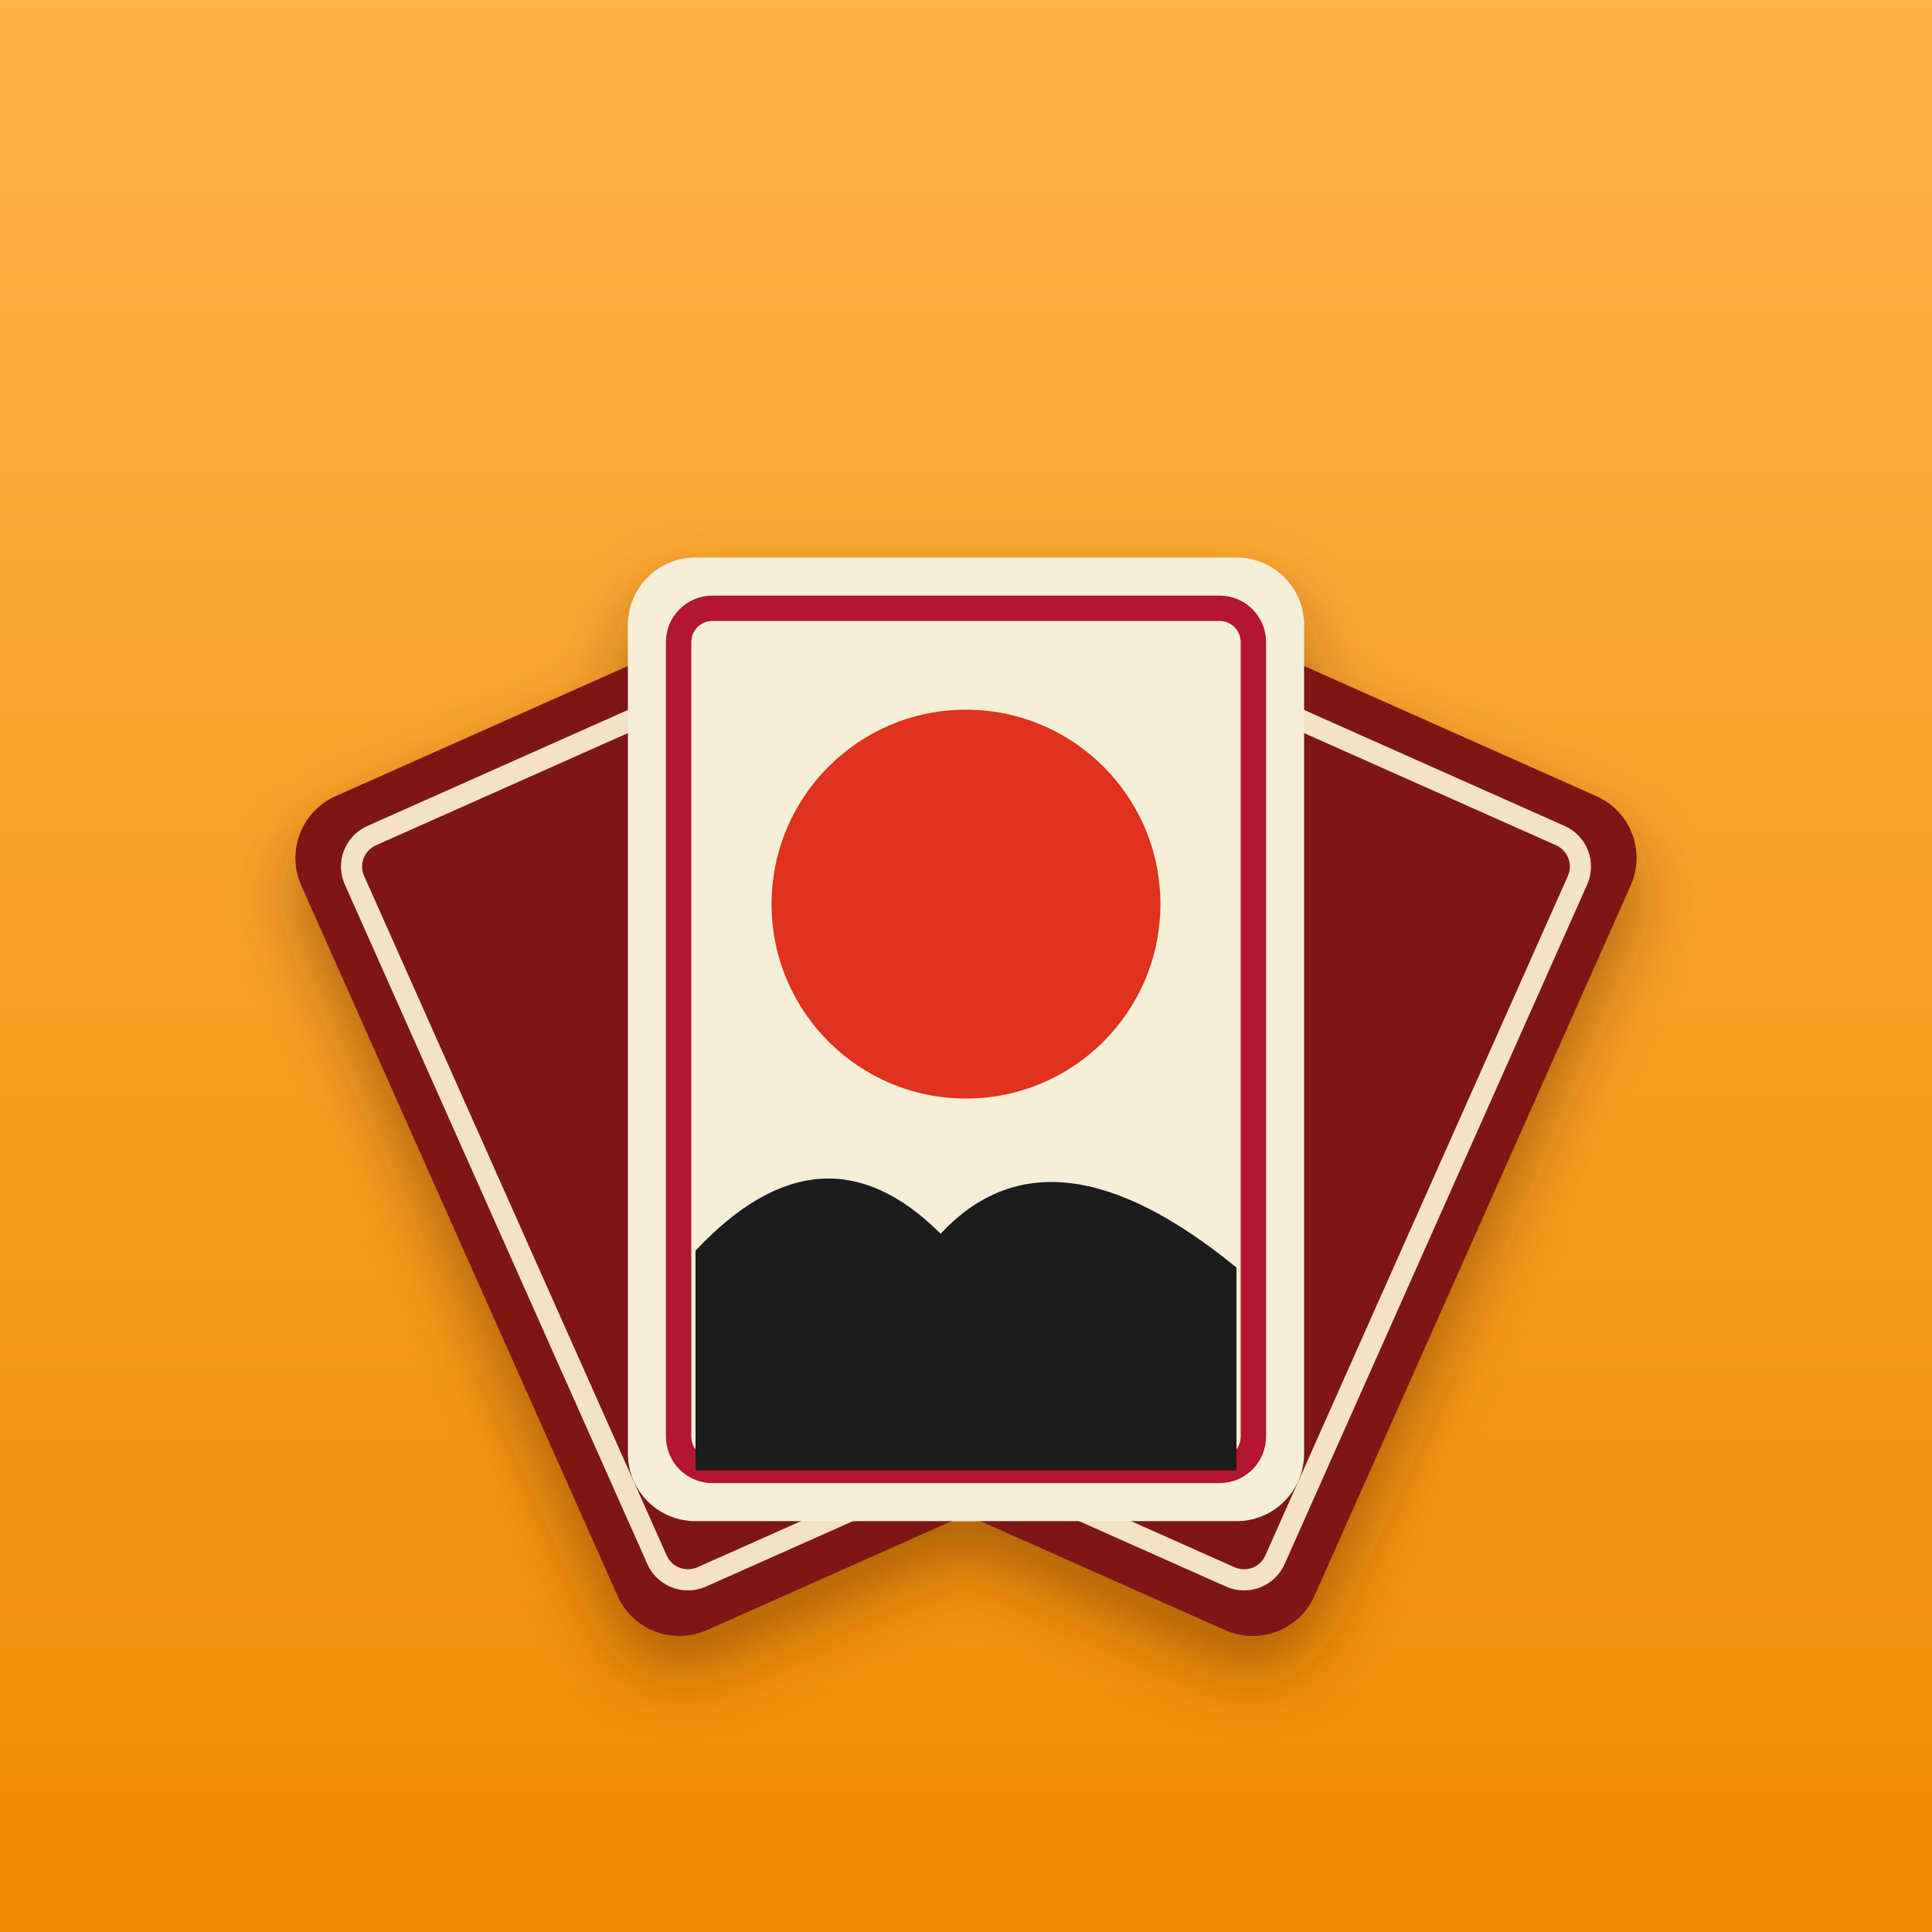
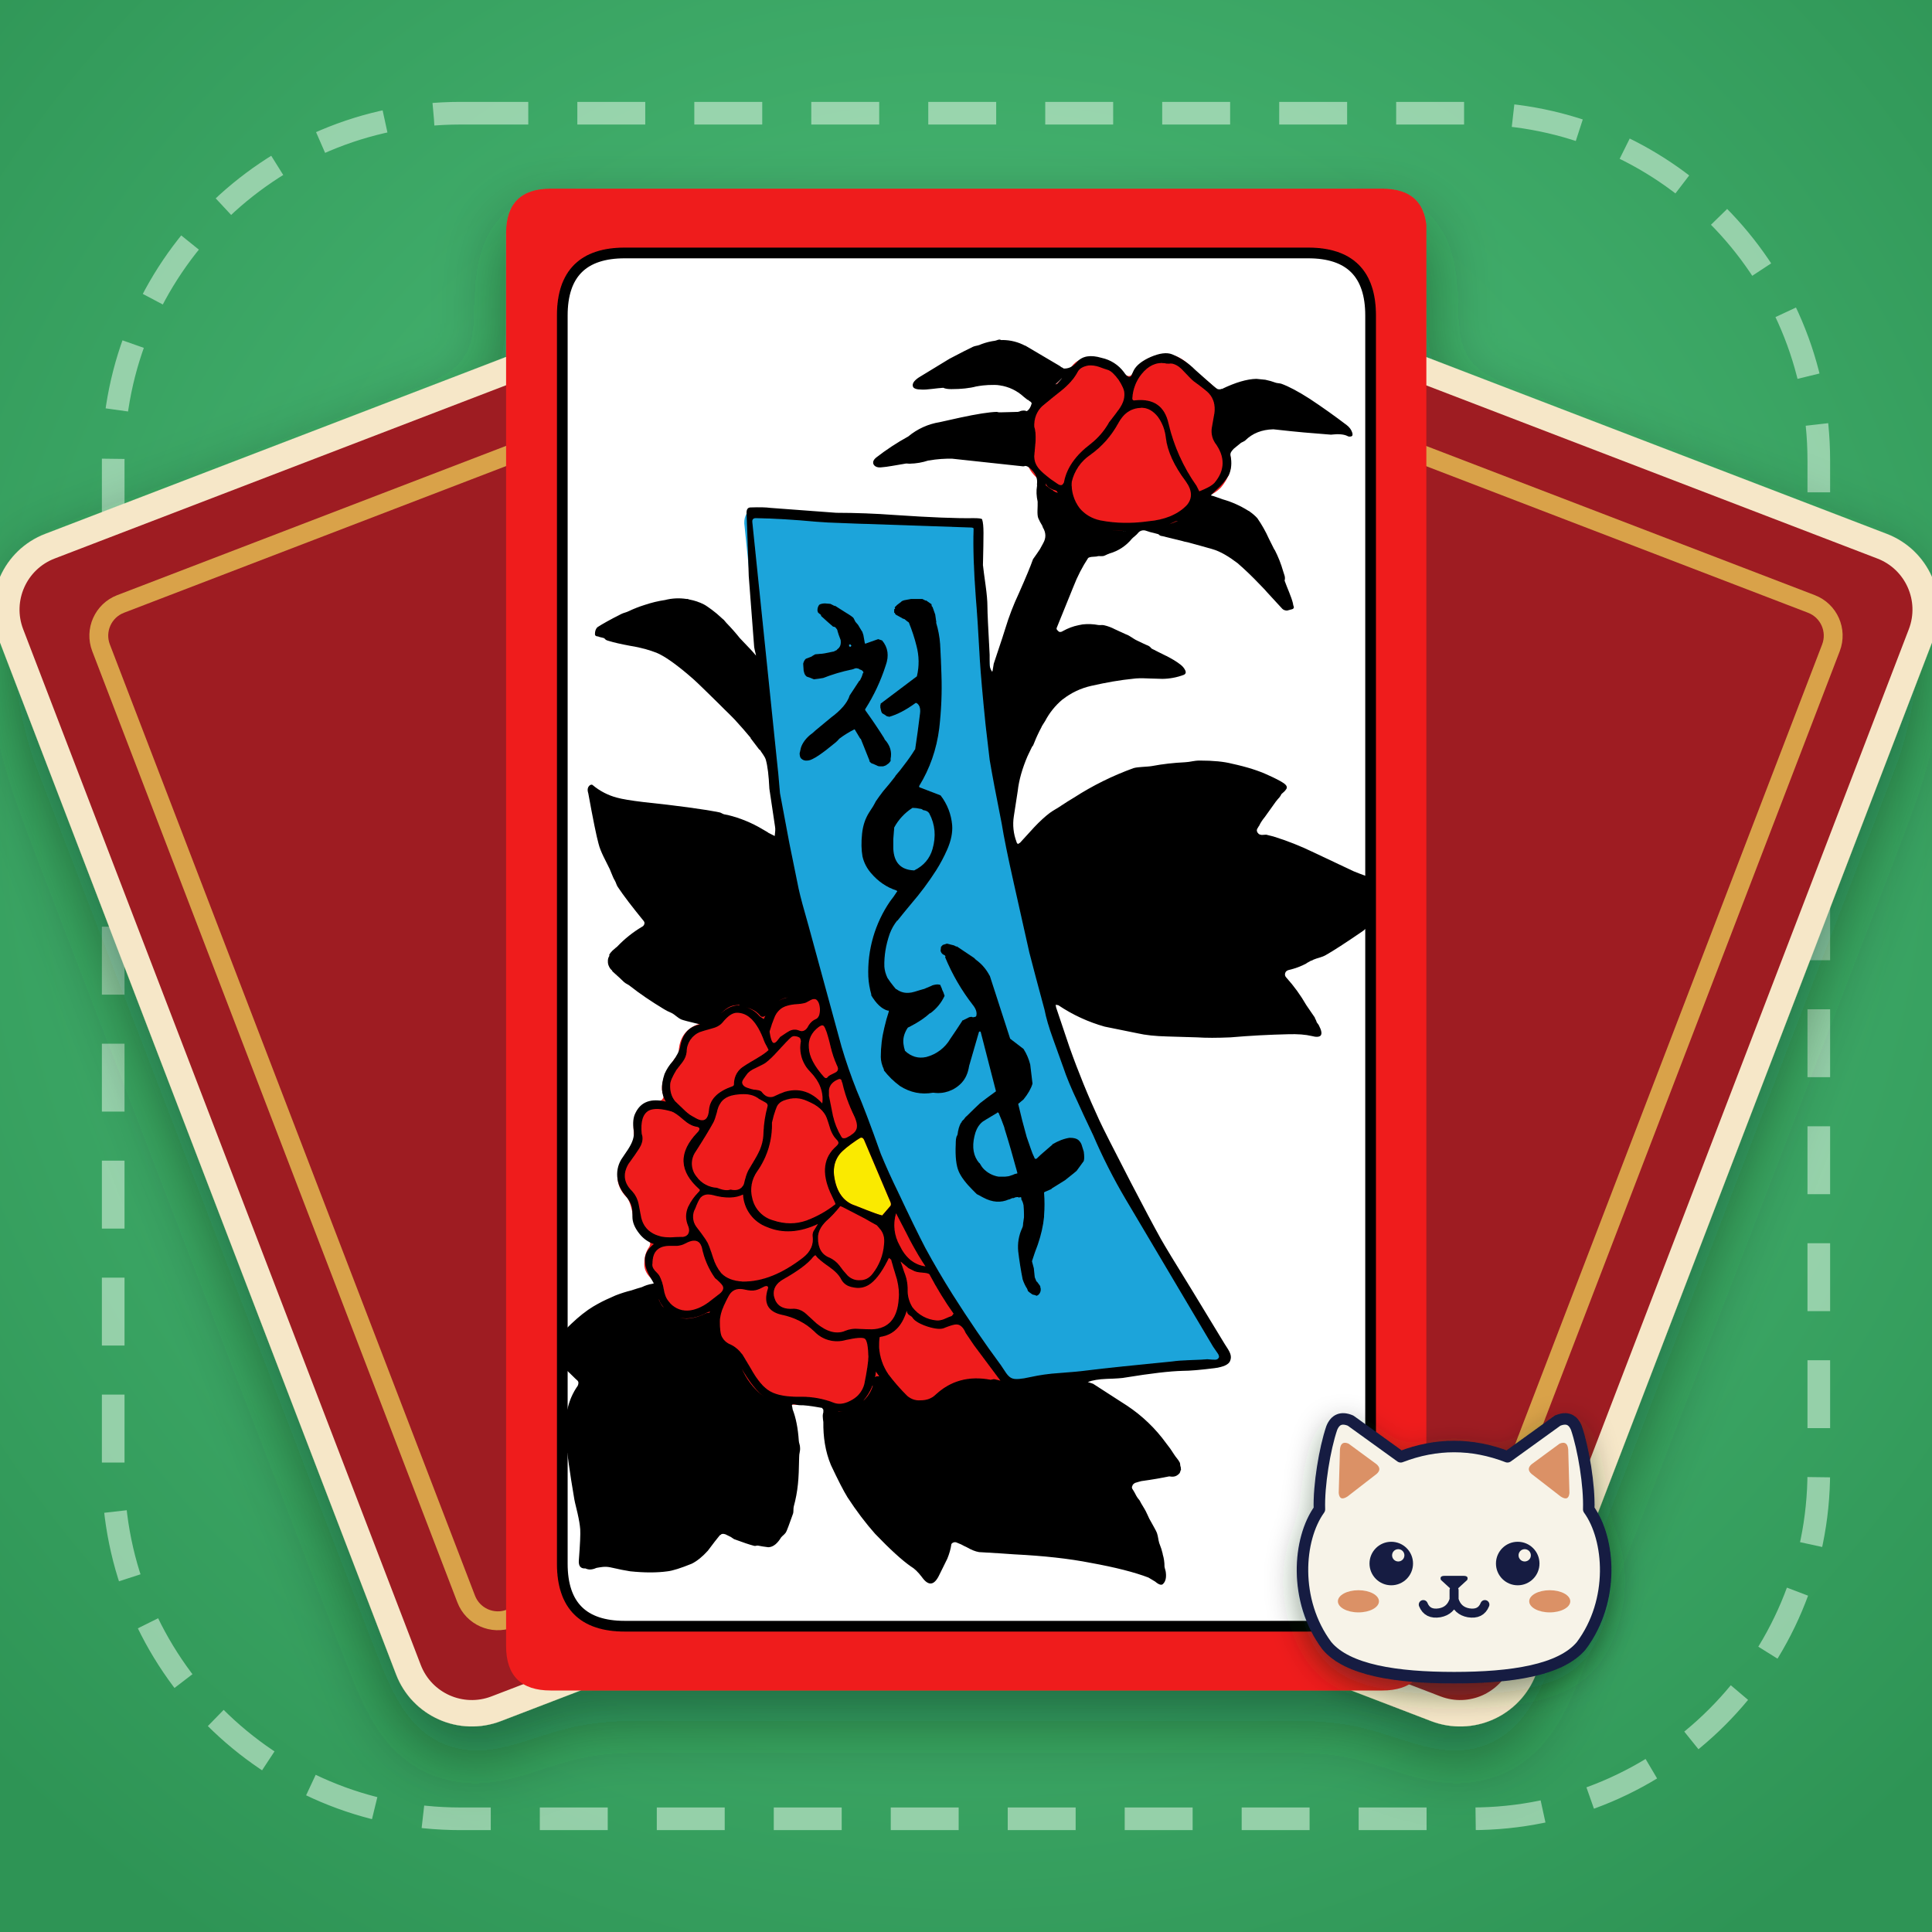
- <svg xmlns="http://www.w3.org/2000/svg" viewBox="0 0 512 512" width="512" height="512">
+ <svg xmlns="http://www.w3.org/2000/svg" viewBox="0 0 512 512">
  <defs>
-     <linearGradient id="org" x1="0" y1="0" x2="0" y2="1">
-       <stop offset="0" stop-color="#FFB547" />
-       <stop offset="1" stop-color="#F08A00" />
-     </linearGradient>
-     <filter id="sh" x="-30%" y="-30%" width="160%" height="160%">
-       <feDropShadow dx="0" dy="8" stdDeviation="8" flood-color="#5a2a00" flood-opacity=".45" />
+     <radialGradient id="aF" cx="50%" cy="42%" r="70%">
+       <stop offset="0" stop-color="#52C57F" />
+       <stop offset="1" stop-color="#2E9455" />
+     </radialGradient>
+     <filter id="aS" x="-30%" y="-30%" width="160%" height="160%">
+       <feDropShadow dx="0" dy="8" stdDeviation="9" flood-color="#0B2E17" flood-opacity=".45" />
    </filter>
-     <g id="back">
-       <rect x="-76" y="-232" width="152" height="216" rx="16" fill="#7E1712" />
-       <rect x="-64" y="-220" width="128" height="192" rx="8" fill="none" stroke="#F3E3C3" stroke-width="5" />
-       <path d="M0 -176 l32 52 -32 52 -32 -52z" fill="#F3E3C3" />
+     <filter id="aT" x="-40%" y="-40%" width="180%" height="180%">
+       <feDropShadow dx="0" dy="3" stdDeviation="4" flood-color="#0B2E17" flood-opacity=".45" />
+     </filter>
+   </defs>
+   <rect width="512" height="512" fill="url(#aF)" />
+   <rect x="30" y="30" width="452" height="452" rx="92" fill="none" stroke="#D3F0DA" stroke-width="6" stroke-dasharray="18 13" opacity=".6" />
+   <g filter="url(#aS)">
+     <g transform="rotate(-21 256 540)">
+       <rect x="153" y="84" width="206" height="330" rx="18" fill="#9E1B22" stroke="#F6E7C8" stroke-width="7" />
+       <rect x="174" y="105" width="164" height="288" rx="9" fill="none" stroke="#D9A24A" stroke-width="5" />
    </g>
-   </defs>
-   <rect width="512" height="512" fill="url(#org)" />
-   <g transform="translate(256 262) scale(1.12) translate(-256 -262)">
-     <g transform="translate(256 404)" filter="url(#sh)">
-       <use href="#back" transform="rotate(-24)" />
-       <use href="#back" transform="rotate(24)" />
-       <g>
-         <rect x="-80" y="-244" width="160" height="228" rx="16" fill="#f6efd8" />
-         <rect x="-68" y="-232" width="136" height="204" rx="8" fill="none" stroke="#B3122E" stroke-width="6" />
-         <circle cx="0" cy="-162" r="46" fill="#E0301E" />
-         <path d="M-64 -28 V-80 q30-32 58-4 q26-28 70 8 V-28z" fill="#1c1c1e" />
-       </g>
+     <g transform="rotate(21 256 540)">
+       <rect x="153" y="84" width="206" height="330" rx="18" fill="#9E1B22" stroke="#F6E7C8" stroke-width="7" />
+       <rect x="174" y="105" width="164" height="288" rx="9" fill="none" stroke="#D9A24A" stroke-width="5" />
+     </g>
+     <svg x="134" y="50" width="244" height="398" viewBox="0 0 103.2 168.2" preserveAspectRatio="none">
+       <path fill="#fff" d="M13.3 7.2q-7 0-7 7V154q0 7 7 7h76.6q7 0 7-7V14.2q0-7-7-7z" />
+       <path fill="#1ca4da" d="M52.2 37.05h-.15L38.9 36.6q-3.25-.1-4-.2-3.1-.3-6.85-.4H28q-.6 0-.95.35l-.05.05a2 2 0 0 0-.25 1.05v.05l3.1 30.35-.05-.05 6.95 28.55q.86 2.55 1.8 5v.05l2.65 7.05q.6 1.45 1.7 3.7l3.4 6.95a111 111 0 0 0 8.5 13.2v.05l.25.4q.7 1 1.4 1.35.55.15.9.15.4 0 1.45-.25l-.05.05.2-.05q1.3-.35 4-.55l2.3-.2a207 207 0 0 1 9-.95l.5-.05h.05l2.4-.15 1.5-.1q.1 0 .15.05h.55q1.05 0 1.35-.85.3-.8-.5-1.6 0-.05-.05-.1l-.15-.3-8.65-14.35v-.05q-.56-1.15-1.2-2.1a63 63 0 0 1-3.55-7.1l-1-2.15v.05a72 72 0 0 1-2.3-5.35v.05l-.75-2.1a29 29 0 0 1-1.35-4.35q-.3-1.45-1.1-4.2l-1.3-5.35-.1-.2-.05-.15-.9-4.3q-1.1-5.2-1.3-6.55l-1.35-7.2v-.05l-1.55-18q-.35-5.25-.25-7.55.05-.55-.25-.85a1 1 0 0 0-.8-.35z" />
+       <path fill="#faea01" d="m38.96 102.95-4.22 10.19 10.5 3.5z" />
+       <path fill="#ef1d1e" d="M73.6 18.65q-2.08.02-3.35 2.1a.5.5 0 0 1-.25.2q-.17.07-.3 0a.4.4 0 0 1-.3-.15 4.3 4.3 0 0 0-1.65-1.4l-.5-.15h-.05a4 4 0 0 0-1.5-.35l-.5.05q-1.33.16-1.9 1.2v-.05q-.35.78-2.3 2.4a4.4 4.4 0 0 0-1.45 1.15q-.64.57-.94 1.32c-.56.73-.64 4.38-.09 5.96q.16.46.48.87.37.5 1.3 1.25c2.9 4.63 6.01 5.64 9.2 5.3l2.65-.2a7.8 7.8 0 0 0 4.8-2.05c.72-.33.79-1.2 1.7-1.6v-.05a4 4 0 0 0 1.5-.95q2.3-2.72.05-5.6c-.4-.85.18-1.12.15-2.7a3.4 3.4 0 0 0-.6-2.6q-.57-.74-1.75-1.55h-.05l-.35-.25-.05-.05-.55-.6a5 5 0 0 0-1.85-1.4 4 4 0 0 0-.7-.05h-.2a.3.3 0 0 1-.15-.05h-.05zM33 89.35c-2.97-.05-7.9 1.46-10.5 3.95l.05-.05q-.8.25-1.15.4-1.88.78-2 2.95v.1q-.05.3-.5.8l-.5.7a7 7 0 0 0-.85 2.05v.1q-.09.62.1 1.1.08.15.05.3a1 1 0 0 1-.2.3.5.5 0 0 1-.3.1H17a2.5 2.5 0 0 0-1.95.75q-.8.96-.7 2.7v.3l.1.25v.05q.17.38-.75 1.55a7 7 0 0 0-.7 1.1q-.57 1.05-.45 2.15.13 1.03.95 1.9.4.35.7 1.7l.15.9v-.05a3.4 3.4 0 0 0 1.6 2.3q.13.1.2.2.07.15.05.25a1 1 0 0 1-.1.3 3 3 0 0 0-.55 1.7v.05q-.1.94.7 1.75l.2.2.1.1q.13.25.25 1v-.05c0 5.04 10.51 12.12 12.35 12.2q1.32.75 3.65.75h.8q1.17 0 3 .6c1.29.96 18.86.33 19.55-2.75q.39-.51 0-1.05l-3.7-5.1-.05-.1a2.7 2.7 0 0 0-1-1.3.4.4 0 0 1-.2-.2.4.4 0 0 1-.1-.25 1 1 0 0 0-.2-.6l-.05-.05a22 22 0 0 1-1.95-3.2l.05.05-.9-1.4-.1-.2q-.06-.3-.15-.45a32 32 0 0 1-2.25-4l-1-1.9-.3-.35q-.1-.05-.1-.2l-.15-.6-2.95-6.9v-.05l-.15-.3q-.13-.2-.35-.35a.4.4 0 0 1-.2-.2.4.4 0 0 1-.05-.25 3 3 0 0 0-.4-1.6 21 21 0 0 1-1.25-3.5q-.04-.01-.06-.05-.03-.48-.25-.8-.1-.05-.1-.15a.4.4 0 0 1-.05-.25q.07-.47-.2-1l-.04-.05a7 7 0 0 1-.7-2h.05q-.31-1.25-.6-2a2 2 0 0 0-.45-.6.4.4 0 0 1-.15-.2 1 1 0 0 1-.05-.3l.1-.7q-.02-1.38-.95-1.9l-.05-.05c-.4-.39-1.17-.58-2.15-.6m6.83 16.93q.24-.03.37.32l2.95 6.95q.06.19 0 .35l-.95 1.1a8 8 0 0 1-.8-.25q-.7-.24-2.2-.85-2.04-.66-2.4-3.4-.15-1.4.65-2.4.5-.6 1.9-1.55l.4-.25z" />
+       <path d="M55.35 16.9c-.15 0-.33.1-.49.13a7 7 0 0 0-1.5.37l-.24.1c-.25.1-.47.09-.72.2q-.65.3-2.65 1.35l-3.45 2.1q-.8.54-.65 1 .1.35 1 .35c.54.04 1.66-.16 2.4-.2q.3.15.9.15 1.68 0 2.8-.3c.62-.11 1.01-.14 1.36-.16.44 0 .88-.04 1.28.04a5 5 0 0 1 2.68 1.28l.43.34h.05q.15.14.31.23c.02.06.12.1.1.17q-.15.62-.55.87-.13-.06-.3-.07-.32 0-.5.1l-.2.05-1.96.05h-.15l-.25-.05q-1.28.03-4.15.65l-2.25.5a7.3 7.3 0 0 0-3.52 1.6 27 27 0 0 0-3.58 2.35q-.5.4-.3.8.26.4.95.3c.47-.02 1.71-.26 2.7-.42l.35.02h.05a7 7 0 0 0 2.06-.35h.04c1-.18 1.86-.22 2.64-.21l7.97.86q.13-.01.25-.05.4.05.85.6.54.65.45 1.4c-.02.1.02.15 0 .25q-.14.81.07 1.75c.03.6-.1 1.4.07 1.85q.15.37.45.85l.06.18q.55.9.04 1.78l-.36.66c-.22.33-.42.63-.78 1.13q-.4 1.15-1.6 3.85a29 29 0 0 0-1.5 3.9q-.06.25-1.3 3.95l-.13.79-.04.12a1.4 1.4 0 0 1-.29-.91v-1Q54 47.7 54 46.75q0-.85-.2-2.3-.24-1.7-.3-2.3.06-2.4.06-3.6 0-1.05-.15-1.5 0-.15-.95-.15-2.9.05-8.8-.35a91 91 0 0 0-6.6-.25l-7.4-.55q-.7-.1-2.2-.05-.46 0-.46.6.1 2.35.25 7.1l.6 7.85c0 .14.1.56.22 1.05-.25-.28-.44-.53-.81-.9l-.95-1-.05-.05a23 23 0 0 0-1.52-1.72l-.28-.33-.2-.17q-.6-.57-1.16-.98c-.29-.2-.58-.43-.88-.59a6 6 0 0 0-1.6-.54c-.07 0-.14-.06-.22-.07h-.14a6 6 0 0 0-2.4.12q-1.11.16-2.28.55-.96.3-1.83.72c-.27.13-.52.16-.8.3q-1.8.91-2.64 1.46-.3.25-.3.8 0 .24.35.25c.15.08.51.13.7.2q.15.23.5.3.83.26 2.4.55c1.37.22 2.22.5 2.96.78q1.24.52 3.39 2.32l.7.6c.55.49 1.83 1.75 2.94 2.84.73.75 1.57 1.5 2.21 2.26.34.38.6.66 1.3 1.5v.05l.95 1.25q.04.04.1.06c.22.36.54.73.65 1.09q.3 1.05.4 3.25l.65 4.35q.04.3-.05.95l-.75-.38v-.02l-.6-.35a14 14 0 0 0-3.9-1.6l-.42-.08c-.2-.05-.32-.18-.53-.22q-2.8-.55-8.5-1.15-2.1-.25-3-.5a7 7 0 0 1-2.7-1.4q-.1-.1-.3 0-.4.3-.2.9.8 4.4 1.15 5.65c.23.94.8 1.9 1.26 2.86.14.32.24.61.39.94q.07.16.18.34c.14.24.17.47.32.7.66 1 1.7 2.34 2.93 3.85q.05.07.07.16a.4.4 0 0 1-.05.25.4.4 0 0 1-.2.2 13 13 0 0 0-2.82 2.25l-.13.1-.4.35q-.25.25-.35.45c-.02.04.03.08.02.12a1 1 0 0 0-.17.53v.05q-.03.46.3.9l.18.17.02.08q.9.8 1.3 1.2c.18.18.52.29.71.47q1.57 1.24 3.79 2.58.36.22.84.42c.43.22.65.53 1.1.73q.21.1 2.1.55-1.89.34-2.24 2.55-.15.65-.8 1.55a5 5 0 0 0-.95 1.45q-.64 1.9.15 3.1-2.5-.6-3.4 1.25-.4.75-.2 2 .1.75-.35 1.6-.2.4-.9 1.4a3.2 3.2 0 0 0-.6 2.15q.09 1.15.9 2.1c.8.95.8 1.43.8 2.4q0 .9.75 1.85a3.5 3.5 0 0 0 1.65 1.2q-1 .8-1 1.75c0 .95.33 1.52 1 2.65l-.16.05a4 4 0 0 0-1.17.37l.03-.02-.06.03q-.6.17-1.16.36-.9.22-1.79.57l-.53.24q-.97.41-1.96 1-.54.32-1.12.78l-.03.02-.04.03q-1.2.95-2.61 2.47h-.05c-1.63 1.63-.68 2.69.29 3.26q.52.52 1 .96l.04.04c.23.21.5.51.72.69.2.17.17.37.08.6l-.03.05q-.74 1.06-1.07 2.34c-.13.41-.15.83-.2 1.24q-.06.4-.07.83c0 .31-.1.62-.06.94q.34 3.25 1 7.1.05.4.4 1.8.25 1.1.3 1.8.05.8-.15 3.4c-.08.77.24 1.01.74.98q.22.11.5.12.36-.01.72-.18c.48-.08.94-.19 1.54-.07q1.5.34 2.25.45 2.4.25 4.2 0 .85-.1 2.7-.85.9-.45 1.8-1.45.85-1.14 1.34-1.73l.12-.07c.12-.14.31-.1.52-.04l.61.3c.11.07.34.24.36.24q1.5.56 2.25.75c.16.04.26-.05.41-.03q.55.11 1.14.18h.1q.74-.06 1.37-1.1c.19-.23.43-.34.58-.65q.15-.3.75-2c.08-.22.02-.6.09-.83q.33-1.2.46-2.47c.08-.72.12-1.8.14-3.05-.01-.4.13-.62.1-1.05 0-.3-.12-.48-.14-.77q-.14-2.1-.69-3.51c-.03-.1-.02-.23-.06-.32q-.1-.3.25-.25.45.1.6.1.6-.04 2.5.3l.15.2v.3q-.1.29-.05.65v.05l.05.38c-.02 1.64.2 3.26.85 4.82q1.2 2.55 1.85 3.6 1.5 2.3 3.1 4.1 2.5 2.6 4 3.65.6.34 1.25 1.2 1.1 1.55 1.95-.25l.89-1.8q.36-.87.46-1.64l.04-.06a.5.5 0 0 1 .6-.1q.21.1.46.19c.19.1.46.25.6.3q.79.46 1.4.56 2.64.15 3.94.25 5 .25 8.55.95 4.15.75 6.5 1.65l.75.45q.65.55.9.25.4-.4.3-1.25c0-.15-.13-.5-.15-.67q0-.75-.2-1.38v-.05l-.15-.55c-.08-.25-.16-.42-.24-.66-.13-.44-.1-.64-.26-1.14-.07-.22-.6-1.11-.86-1.6-.18-.38-.36-.81-.54-1.1l-.36-.6c-.1-.18-.08-.17-.19-.35-.35-.4-.4-.6-.56-.88l-.19-.32a.4.4 0 0 1-.1-.3l.1-.25a1 1 0 0 1 .25-.2c.26-.09.46-.13.7-.2 1.38-.19 2.3-.36 3.13-.53l.27.03h.1q.47 0 .8-.4.07-.15.1-.29c0-.03.05-.03.05-.06l-.01-.08a1 1 0 0 0-.07-.4c-.03-.12 0-.24-.07-.37-.17-.33-.43-.57-.62-.88q-.4-.65-.9-1.27a17 17 0 0 0-4.38-4.2l-3.8-2.45-.6-.2q.81-.3 2.1-.35 1.65-.05 2.1-.15 4.3-.7 6.45-.75 1.15 0 3.55-.3 1.5-.2 1.75-.8c.25-.6-.03-1.04-.6-1.9l-3.65-6q-2.85-4.6-3.55-5.85-1.14-2.05-3.3-6.2-3-5.8-3.55-7a95 95 0 0 1-3.35-8.2l-1.5-4.45-.05-.3.3.05a18 18 0 0 0 5.2 2.4l3.7.75q1.3.3 3.3.35l3.35.1q1.5.1 3.75 0a103 103 0 0 1 6.45-.35q1.6-.05 2.65.2.75.2 1-.05.25-.3-.2-1.15c-.08-.16-.16-.2-.24-.35q-.06-.22-.2-.45v-.05l-.96-1.4a18 18 0 0 0-2.25-3.1.5.5 0 0 1-.15-.35q0-.15.1-.3.13-.15.35-.2a8 8 0 0 0 2-.75h-.05l.55-.3h.05l.19-.1c.46-.2.89-.24 1.36-.5q1.25-.7 4.1-2.65c.46-.3.72-.72 1.13-1.05q.77-.57 1.57-1.2c.55-.5 3.08-2.9.55-3.25q-1.5-.15-4.2-1.25l-4.45-2.1a32 32 0 0 0-4.55-1.8l-.8-.2-.5.03-.15-.03a.4.4 0 0 1-.25-.15.5.5 0 0 1-.15-.3q-.01-.15.1-.3l.1-.17.06-.08q.2-.45.65-1l1.2-1.68c.13-.15.26-.34.4-.47q.16-.2.25-.4.36-.29.5-.5.3-.36-.3-.75-.55-.36-1.65-.85-1.6-.76-4.1-1.3-1.35-.35-3.6-.35c-.7 0-1.03.16-1.67.19q-1.92.09-3.67.42c-.63.11-1.58.08-2.1.24a33 33 0 0 0-6.67 3.3q-.74.44-1.43.9c-.43.3-.83.49-1.26.8q-.8.6-1.75 1.6l-1.6 1.75-.25.15q-.15-.16-.15-.25a5.6 5.6 0 0 1-.3-2.85l.44-2.85q.2-1.8 1.1-3.9c.05-.14.4-.8.51-1.06l.09-.1.05-.1.1-.24q.34-.87.8-1.72l.05-.12c.1-.19.25-.38.36-.57a8 8 0 0 1 1.94-2.42l.05-.03a8 8 0 0 1 3.16-1.5q2.64-.6 4.7-.8.6-.09 1.64-.04l1.66.05a7 7 0 0 0 2.4-.45q.35-.16.14-.55-.15-.3-.45-.55c-1-.8-2.2-1.25-3.31-1.85a1 1 0 0 0-.44-.35c-.13-.03-.7-.32-1.17-.54-.45-.2-.8-.55-1.28-.71l-1.2-.55a5 5 0 0 0-1.2-.45c-.24-.06-.43 0-.66-.03a6 6 0 0 0-1.77-.07l-.46.09q-.9.18-1.76.66-.14.1-.3.1a.3.3 0 0 1-.25-.15.3.3 0 0 1-.15-.25v-.02l1.9-4.68a17 17 0 0 1 1.65-3.2l.06-.02c.04-.05.19-.06.3-.09l.55-.04.23-.05c.17 0 .41.02.52 0 .2-.03.42-.19.63-.25l.09-.04a5 5 0 0 0 2.53-1.67c.22-.22.43-.34.65-.6a.8.8 0 0 1 .85-.3q.6.21.9.26l.56.15q.13.15.33.2h.06l2.44.6h-.04l.59.13c.88.25 1.65.44 2.6.72 1.01.28 1.96.89 2.9 1.6a35 35 0 0 1 2.45 2.35l.1.1c.26.29.42.41.7.75l1.75 1.9q.2.2.55.2l.55-.15q.2-.05.2-.25-.1-.25-.1-.4c-.2-.8-.64-1.71-.94-2.55a1 1 0 0 0 0-.55l-.16-.5a13 13 0 0 0-.95-2.4q-.03 0-.05-.05l-.6-1.2a14 14 0 0 0-1.3-2.3 5 5 0 0 0-.83-.72l-.02-.03-.16-.08a11 11 0 0 0-2.84-1.27l-1-.35-.36-.1.61-.6a7 7 0 0 0 1.4-1.65q.45-1 .2-2.2c-.07-.32.15-.55.37-.78l.81-.66c.14-.08.39-.18.47-.26q1.2-1.2 3.15-1.25 2.25.25 3.4.35l3.05.25q1.25-.15 1.85.15.15.1.4.05t.15-.4q-.15-.5-.6-.85a77 77 0 0 0-4.15-2.95q-1.95-1.25-3.2-1.7c-.22-.07-.4-.05-.61-.11a8 8 0 0 0-1.19-.34l-1-.1q-1.59.03-3.9 1.15v-.05l-.1.06c-.17.02-.32.04-.5-.11q-.4-.3-2.35-2.05a8 8 0 0 0-2.6-1.75q-.9-.35-2.4.3-1.45.64-1.9 1.5l-.3.65q-.3.3-.8-.45a4.2 4.2 0 0 0-2.5-1.6q-1.85-.55-2.75.45c-.52.6-1.02.77-1.5.74l-.15-.1-.1-.04-.2-.15-3.9-2.3.05.05a5.4 5.4 0 0 0-2.55-.65l-.12.01c-.07 0-.16-.07-.23-.06m18.55 2.65q.1.05.45.05a1 1 0 0 1 .55.05q.6.2 1.15.85.85.9 1.05 1.05 1.45 1.05 1.75 1.4.75.85.6 2.15l-.3 1.7a2.4 2.4 0 0 0 .35 1.65q1.75 2.36-.05 4.5-.3.3-.8.55-.3.15-.9.4l-.3-.6a20 20 0 0 1-3.15-7q-.64-2.9-3.7-2.6-.4.1-.35-.3a4.7 4.7 0 0 1 1-2.6q1.15-1.45 2.65-1.25m-8.55.25q.5-.05 1.15.15.65.25 1 .35.5.15 1.2 1.1.66 1 .65 1.55.05.85-.6 1.75-.35.5-1.1 1.45a8 8 0 0 1-2.1 2.45q-2.5 1.9-2.95 4.2 0 .14-.2.35-.2.15-.55-.1l-.8-.55q-.9-.7-1.2-1.05-.6-.64-.6-1.5l.15-1.7q.04-1.05-.15-1.6-.04-1.4.9-2.3 1.4-1.16 2.1-1.7 1.3-1.05 1.85-2.1.3-.6 1.25-.75m-3 1.44-.5.6c-.08.09-.15.04-.23.08.26-.24.55-.5.73-.7zm8.85 3.3q1.06-.04 1.9 1 .75 1.02.9 2.36.26 2.25 2.25 4.9 1.1 1.55.05 2.7-1.5 1.5-4.25 1.75-2.85.4-5.4-.1-1.4-.3-2.3-1.35a4.4 4.4 0 0 1-.9-2.95 5 5 0 0 1 2.1-3.05q1.95-1.4 3.1-3.5.9-1.7 2.55-1.75M60.55 33q.15.55 1.1.8c.16.04.15.2.27.26q-.31-.05-.52-.21l-.1-.1-.2-.1-.55-.41c.02-.07-.03-.18 0-.24m-32.5 3.9q3 .05 6.75.4 1.16.1 2.9.15 2.4.1 2.9.1l11.55.4q.35 0 .3.2-.1 3 .25 7.65.2 2.3.45 6.95.15 2.45.65 7.35l.45 3.85q.4 2.4 1.35 7.15.36 2.25 1.35 6.65l1.75 7.8q.55 2.15 1.7 6.4.26 1.35.95 3.25l1.15 3.2q.55 1.65 1.6 3.85.55 1.24 1.75 3.75a63 63 0 0 0 3.6 7.1l9.85 16.6.45.65q.26.34.2.55-.15.3-.55.25-.26 0-.75-.05-.45.05-2 .1-1.2.04-1.95.15-6.2.6-9.5 1-1.1.15-3.2.3a21 21 0 0 0-3.2.45q-1.5.34-2 .15-.34-.1-.7-.6l-.6-.9q-2.74-3.7-5.4-7.9a94 94 0 0 1-3.05-5.2q-1.1-2.1-3.1-6.35a71 71 0 0 1-1.9-4.2q-1.7-4.8-2.7-7.1a58 58 0 0 1-1.7-4.9l-3.7-13.55q-.8-2.76-1.1-4.1L31.8 73.3l-1.05-5.6q-.2-2.46-.35-3.7l-2.75-26.65q-.05-.45.4-.45m47.3.3q-.46.21-.97.38l.72-.33c.1-.04.15-.02.24-.05m-7.5 1.06c.49.03.8.06 1.73.08h-.08q-.85 0-1.65-.08M31.6 90.58q-.51.13-.92.33l.01-.01a3 3 0 0 1 .9-.32m2.93.18q.15-.01.26.04.4.24.45 1.1 0 .9-.45 1.1-.6.25-.95.95-.39.55-.9.35-.6-.25-1.15.05-.04 0-1 .65l-.4.5q-.25.25-.4.15-.25-.2-.4-1.25.3-1 .5-1.45.3-.85 1-1.25.45-.25 1.3-.35.95-.05 1.3-.2l.55-.3q.15-.07.29-.09m-8.39.64c.05 0 .08.06.13.06q-1.12-.05-2.16.94c.52-.53 1.07-.92 1.68-.95h.05zm.44.21c.7.13 1.37.34 1.91.94q.09.16.25.2.18.02.35-.1l.05-.05-.2.4-.45-.3a3 3 0 0 0-1.9-1.09m-.74.69q1.95-.1 3.15 3.2 0 .05.3.6.21.35.15.4-.35.35-1.45 1-1.3.75-1.65 1.05-.75.7-.75 1.8 0 .1-.2.2-2.45.84-2.6 2.65-.15 1.75-1.65.8a4 4 0 0 1-1-.7q-.35-.35-1.15-1.1-.6-.75-.55-1.85 0-.5.7-1.65l.7-.9q.4-.55.45-1.15a2.4 2.4 0 0 1 1.5-2.2q.1-.05 1.35-.4.8-.2 1.2-.7.81-1 1.5-1.05m9.65 1.4q.2 0 .35.4.26.6.6 2.05a11 11 0 0 0 .7 2.05q.3.55-.2.8-.75.35-.8.45-.2.3-.45.05-1.65-1.85-1.7-3.25-.15-1.45 1.15-2.4.25-.15.35-.15m-3.15 1.21q.21 0 .45.09.3.1.3.5a3.8 3.8 0 0 0 1.05 3.4q1.6 1.65 1.35 3.55-1.84-2-4.2-1.3-.45.15-1.3.55-.75.2-1.3-.55-.15-.2-.9-.25-.25-.05-.7-.2t-.55-.45q-.1-.2.1-.5l.35-.5q.3-.45 1-.75.95-.45 1.15-.6.6-.45 1.45-1.4 1-1.1 1.4-1.45a.6.6 0 0 1 .35-.14m5.16 4.81q.09.03.14.13.05.25.1.3.4 1.8 1.35 3.75.45.99.2 1.5-.2.45-1.1.9-.4.15-.55-.1a8 8 0 0 1-.95-2.35l-.45-2.25v-.7q.15-.8 1.05-1.15a.3.3 0 0 1 .22-.03m-10.8 1.69q1.02 0 1.7.54l.64.35q.4.2.3.5a13 13 0 0 0-.45 2.9 5 5 0 0 1-.55 2.25q-.15.35-1.15 2-.24.45-.5 1.55-.39.85-1.5.6-.54.2-1.5-.2a3 3 0 0 1-2.3-1.25 2.3 2.3 0 0 1-.2-2.65q1.45-2.25 2.1-3.45.15-.3.35-1 .15-.7.35-1 .5-.96 2-1.1.38-.05.71-.04m5.87.46q.65.03 1.27.33 1.7.7 2.15 1.9.15.4.4 1.25.26.7.65 1.1c.4.4.27.53 0 .8q-2.1 1.84-.7 5.1l.4.85q.26.5.2.55a12 12 0 0 1-3.2 1.8q-1.8.65-3.75 0a3.3 3.3 0 0 1-2.35-2.45 3.6 3.6 0 0 1 .55-3.05 9 9 0 0 0 1.65-5.45l.2-.8q.2-.66.35-1 .25-.5.85-.7.68-.25 1.33-.23m-15.5 1.2q.65.03 1.52.28.45.15 1.3.9.8.7 1.45.8.7.1.1.7-3.14 3.3.25 6.3.15.1-.05.3a6 6 0 0 0-1.2 1.7q-.45 1.05 0 2.1.25.6-.05 1-.3.3-.75.25-.4 0-1.15.05-.65 0-1.1-.1-1.8-.45-2.2-2.1l-.3-1.55a3 3 0 0 0-.75-1.45q-1.35-1.35-.4-3 .8-1.1 1.15-1.65.65-.95.35-1.75-.2-2.05.8-2.6.4-.2 1.04-.18m22.75 3.21q.24-.03.37.32l2.95 6.95q.06.19 0 .35l-.95 1.1a8 8 0 0 1-.8-.25q-.7-.25-2.2-.85a3 3 0 0 1-1.62-1.18q-.6-.84-.78-2.22-.15-1.4.65-2.4.5-.6 1.9-1.55l.4-.25zm-17.1 6.37q.2 0 .42.05 2.15.6 3.45-.05a4.1 4.1 0 0 0 2.7 3.65q2.6 1.1 5.7-.35l-.4.65a1 1 0 0 0-.2.7q.2 1.4-1.05 2.4-3.54 2.75-6.8 2.7-1.6-.1-2.4-.95a5 5 0 0 1-.9-1.7q-.45-1.4-.65-1.75-.35-.6-1.25-1.75a1.9 1.9 0 0 1-.1-2.05q.3-.8.55-1.15.34-.42.93-.4m14.77 1.3.25.1 1.55.8q.9.44 1.75.95.3.15.55.3.18.19.3.35.65.7.5 1.8a6 6 0 0 1-1.3 3.3q-.54.7-1.4.7a1.8 1.8 0 0 1-1.45-.6 10 10 0 0 1-.85-1.05 3 3 0 0 0-1.05-.85q-1.35-.5-1.35-2.2-.04-.96.9-1.9a13 13 0 0 0 1.6-1.7m6.25.8q1.05 2 1.55 3 .96 1.8 1.75 2.95-1.9-.25-2.9-2.35a4.6 4.6 0 0 1-.4-3.6m-22.4 3.1q.48.12.65.8a9 9 0 0 0 1.45 3.35q.66.55.85.85.3.5-.5 1.05l-1.1.85q-1.2.85-2.3.9a2.5 2.5 0 0 1-2.15-1.05q-.4-.45-.55-1.4a5 5 0 0 0-.45-1.4q-.15-.26-.55-.65-.34-.4-.25-.8 0-1.95 1.95-1.95h.85q.5-.06.85-.25.78-.43 1.25-.3m13.33 1.61q.07-.03.07.04.34.45 1.5 1.25 1 .7 1.35 1.4.4.75 1.35.9.9.2 1.7-.25 1.1-.65 2.2-2.85l.1-.2.25.2q.2.75.65 2.2.3 1.25.2 2.15-.2 3.34-3 3.45-.5 0-1.5-.05a3 3 0 0 0-1.45.2q-1.45.65-3.25-.8l-1.2-1.1q-.69-.6-1.5-.55-1.8.1-2.1-1.5-.15-1.1 1.05-1.8 2.5-1.4 3.35-2.5.15-.15.23-.19m9.57.69.9.75.5.25q.3.2 1.05.25.7.05.8.2a40 40 0 0 0 2.7 4.4l-.2.25q-.3.1-.85.35-.5.2-.9.15a3.8 3.8 0 0 1-2.65-1.45 3.5 3.5 0 0 1-.55-2 5 5 0 0 0-.4-2q-.24-.75-.4-1.15m-15 2.75q.2.04.15.25-.8 2.4 1.45 2.95 2.25.45 3.75 1.9a3.5 3.5 0 0 0 3.5.95q1.8-.4 2.15-.15.35.24.4 2 0 .8-.45 3.05a2.8 2.8 0 0 1-1.3 1.75q-1.15.7-2.05.4a10 10 0 0 0-3.75-.7q-2.3.05-3.45-.6-1.1-.6-2.2-2.6l-.9-1.5q-.6-.8-1.35-1.15a1.8 1.8 0 0 1-1.05-1.05q-.15-.51-.15-1.5 0-.8.45-1.8.56-1.2.75-1.4.55-.65 1.6-.4c1.05.25 1.43.05 2.2-.35q.15-.05.25-.05m-12.11 1.47c.01.04.05.03.06.08.11.38.34.63.55.9l-.2-.2a3 3 0 0 1-.41-.78m27.81 1.28q0 .22.2.45.35.2.45.35.35.55 1.7 1 1.3.4 1.85.15 1-.4 1.35-.4.65 0 1.05.95l.95 1.4 2.95 3.95-.6-.15q-.14-.05-.5.05-3.65-.7-6.2 1.7-.64.6-1.65.6a2 2 0 0 1-1.5-.5 22 22 0 0 1-2.1-2.4 6 6 0 0 1-1.05-3.05q0-1.15.1-1.15 2.22-.3 3-2.95m-22.05.1-.09.16v-.01a.6.6 0 0 0-.36.05q-1.2.6-2.2.6-.41 0-.8-.1 1.5.3 3.15-.6zm3.46 6.24c.89 1.58 1.78 2.74 2.68 3.37a7.5 7.5 0 0 1-2.39-2.81l-.15-.3v-.05c-.05-.09-.1-.13-.14-.2m15.14.46c.07.2.26.36.36.55h-.26a.4.4 0 0 0-.25.15.4.4 0 0 0-.15.25l-.1.65h.05a3.6 3.6 0 0 1-1.1 1.72 6 6 0 0 0 1.45-3.32m-1.64 3.5-.11.1q-1.16.9-2.4.9l-.13-.03q1.47.14 2.64-.97" />
+       <path d="m45.45 45.95-.8.15q-.26.08-.3.15-.02.05-.05.05l-.4.3-.3.3q.05.06.05.1.01.08-.1.1v.4h.05q.05.06.05.1.02.08.15.15l.65.35h-.05l.25.1h.05l.3.25.15.1.05.05q.54 1.34.85 2.6.45 1.7.05 3.4-.01.05-.05.05L42 57.7h.05l-.05.15v.25l.1.45.1.2q.28.15.55.35.12 0 .25.05 1.38-.4 2.95-1.55h.1q.5.3.4 1.15-.25 2.07-.55 4.05l-.05.05a18 18 0 0 1-1.15 1.65q-.48.66-1 1.25l-.05.1q-.67.87-1.35 1.65-.42.55-.8 1.1-.3.6-.75 1.25-.66 1.03-.8 2.4-.15 1.43.05 2.55.24 1.02.95 1.85 1.2 1.41 2.85 1.95.06.02.05.05.05.02.05.05 0 .02-.05.05-.31.5-.75 1.05a14 14 0 0 0-2.45 8.45q.05.99.35 2.05h-.05q.86 1.45 1.85 1.75h.1l.05.05v.05q-.3.92-.5 1.8-.4 1.6-.4 3.3.01.68.35 1.4v.1a9 9 0 0 0 1.8 1.75q1.72 1.1 3.7.75h.05a3.6 3.6 0 0 0 3.15-1.1q.67-.71.85-1.9l1.1-3.8.05-.05h.1l.05.05 1.7 6.6v.05q-.9.64-1.75 1.3-.75.7-1.5 1.45-.2.15-.35.4a1 1 0 0 0-.2.2q-.05.04-.05.15h-.05q-.3.5-.4 1.35l-.1.2q-.1.25-.1.85-.1 2.1.35 3.1.4.9 1.55 2.05l.45.45.75.4q1.5.8 2.85.2h.05q.15-.05.35-.15h.15q.15-.1.3-.1.15-.05.3.05.05-.05.15-.05.05 0 .1.05v.2q.15.2.25.65.05.55.05 1.05v.3l-.1.7q0 .3-.1.5a5 5 0 0 0-.45 2.6 41 41 0 0 0 .5 3.15q.2.6.5 1.05.05.1.1.3v-.05q.05.1.5.4l.4.1v.05q.1 0 .25-.1a.8.8 0 0 0 .2-.95h.05l-.4-.55h-.05l-.2-.5v-.05l-.1-.95-.2-.75v-.05q.3-.95.65-1.85.55-1.6.7-3.1V115q.1-1.25 0-2.55 0-.05.05-.05 0-.06.05-.05l.7-.3.1-.1 1.45-.9q1.2-.95 1.3-1.05l.8-1.1q.1-.35 0-1.05l-.25-.8a1.4 1.4 0 0 0-.35-.5q-.3-.25-.95-.25h-.05q-.95.15-1.95.75h.05l-.75.65q-.6.5-1.05.95h-.15q-.05 0-.05-.05-.25-.5-.45-1.1l-.45-1.3a75 75 0 0 1-.95-3.7l.6-.5q.76-.94 1-1.75v-.05l-.25-2.1a6 6 0 0 0-.75-1.75l-1.5-1.15-2.3-7.1v.05a5 5 0 0 0-1.55-1.8l-.2-.2-1.95-1.3v.05l-.3-.15-.8-.2-.45.15-.1.1q0 .04-.05.05l-.05.05-.05.45.05.15q.1.23.4.35l.05.05q.05.06.05.1t-.05.05q1.2 2.9 3.1 5.35.56.69.4 1.25-.01.05-.05.05 0 .04-.05.05l-.25.05a.2.2 0 0 1-.15-.05q-.15 0-.3.05l-.7.35v-.05q-.78 1.2-1.4 2.1a4.4 4.4 0 0 1-2.7 2.05q-1.34.3-2.4-.7v-.05q-.1-.27-.15-.65-.15-.91.45-1.85l.05-.05.3-.15q1.33-.69 2.15-1.45h.05a5 5 0 0 0 1.6-1.95 4 4 0 0 0-.3-.75v-.05l-.2-.45h-.1q-.26-.09-.85.1h.05l-.95.4h-.05q-1.24.4-1.5.4a2 2 0 0 1-1.5-.4h-.05l-.25-.3q-.37-.45-.7-.95-.3-.63-.35-1.25-.06-1.81.6-3.7.3-.81.85-1.5V82q.77-.97 1.55-1.9a33 33 0 0 0 2.8-3.75q.7-1.1 1.25-2.35.64-1.47.55-2.7a6.3 6.3 0 0 0-1.3-3.35l-2.35-.9-.05-.05v-.1q1.8-2.93 2.25-6.45.35-3.05.25-5.95a123 123 0 0 0-.15-3.5 11 11 0 0 0-.45-2.4q.05-.06 0-.2l-.1-.7-.3-.85-.1-.1v-.15l-.05-.05h.05l-.65-.45v.05l-.4-.2zm-9.65.5q-.4 0-.65.15a1 1 0 0 0-.2.6q0 .14.05.2v.05q.12.13.3.25l.05.05v.1q.65.6 1.35 1.2.28.02.35.2.14.12.15.3.1.37.35 1 .1.75-.4 1.05v.05l-.4.2h-.05q-1.1.25-1.45.25l-.55.05-.35.2-.05.05-.65.25q-.21.18-.3.55l.05.75q.09.48.25.6l.1.1q.36.1.8.3.56-.06 1.05-.15 1.53-.6 3.2-.95h.05q.08-.06.15-.05.26-.15.5-.05h.05l.15.1q.3.07.4.3v.05q0 .05-.05.05l-.05.15q-.06.25-.3.7h-.05l-1.15 1.75.05-.05q-.4 1.2-2.1 2.45L34.7 60.7q-.27.27-.6.5-.75.65-1 1.4-.05.27-.15.65.02.4.15.55.3.3.7.25.28 0 .65-.2.51-.24 1.5-1l1-.8q.23-.18.45-.45a11 11 0 0 1 1.7-1.05q.06.01.05.05l.6 1h.05l1 2.5h-.05q.15.21.35.3h.05l.45.2q.14.1.4.1h.3l.3-.1.35-.25.2-.25v-.25q.24-1.17-.65-2.15l-.1-.2a59 59 0 0 0-2.1-3.1v-.1a21 21 0 0 0 2.3-4.9q.59-1.62-.4-2.8l-.45-.15-1.4.5h-.05l-.05-.05v-.05L40.1 50l-.15-.45v.05l-.45-.75-.3-.35-.2-.4q-.08-.15-1-.7l-1.1-.7v.05l-.5-.25zm2.7 4.6h.15l.05.05q.05.06.05.1t-.05.05q0 .05-.05.05h-.05q-.04 0-.1-.05v-.1zm7.1 18.3h.05q.41 0 .8.1.18 0 .35.15.52.06.7.4.96 1.83.35 3.95-.46 1.62-2.05 2.4h-.05q-2.2-.1-2.3-2.45v-1.05l.1-1.25v-.05a6 6 0 0 1 2.05-2.2m9.55 34.1q.05 0 .05.05h.05q.35.8.65 1.65v.05q.75 2.4 1.45 5v.1h-.05q-.25.04-.45.15l-.45.15-.4.05h-.75a3 3 0 0 1-1.75-.95q-.1-.1-.4-.6v.05q-1-1.15-.55-3.05.2-.85.6-1.3.25-.3.55-.45l.15-.1 1.25-.75q0-.05.05-.05" />
+       <path fill="#ef1d1e" d="M5.05 0q-5 0-5 5v158.2q0 5 5 5h93.2q5 0 5-5V5q0-5-5-5zm8.3 7.2h76.6q7 0 7 7V154q0 7-7 7h-76.6q-7 0-7-7V14.2q0-7 7-7" />
+       <path fill="none" stroke="#000" stroke-width="1.2" d="M13.35 7.2q-7 0-7 7V154q0 7 7 7h76.6q7 0 7-7V14.2q0-7-7-7z" />
+     </svg>
+   </g>
+   <g filter="url(#aT)">
+     <g transform="translate(386 410) scale(0.1088) translate(-626 -350)">
+       <path d="M292 258C290 200 305 110 322 60Q335 28 368 42L490 130Q620 80 750 130L872 42Q905 28 918 60C935 110 950 200 948 258C1000 330 1012 480 930 590C880 650 760 668 620 668C480 668 360 650 310 590C228 480 240 330 292 258Z" fill="#F7F3E8" stroke="#121F42" stroke-width="28" stroke-linejoin="round" />
+       <path d="M342 112Q344 90 363 98L431 148Q445 160 431 172L360 227Q341 239 339 218Z" fill="#DB9166" />
+       <path d="M898 112Q896 90 877 98L809 148Q795 160 809 172L880 227Q899 239 901 218Z" fill="#DB9166" />
+       <ellipse cx="387" cy="482" rx="50" ry="27" fill="#DB9166" />
+       <ellipse cx="853" cy="482" rx="50" ry="27" fill="#DB9166" />
+       <circle cx="467" cy="390" r="53" fill="#121F42" />
+       <circle cx="775" cy="390" r="53" fill="#121F42" />
+       <circle cx="484" cy="370" r="15" fill="#F7F3E8" />
+       <circle cx="792" cy="370" r="15" fill="#F7F3E8" />
+       <path d="M588 430Q584 420 597 420H643Q656 420 652 430L628 452Q620 460 612 452Z" fill="#121F42" />
+       <path d="M620 455V478M545 490Q555 515 585 510Q612 505 620 478Q628 505 655 510Q685 515 695 490" fill="none" stroke="#121F42" stroke-width="22" stroke-linecap="round" stroke-linejoin="round" />
    </g>
  </g>
</svg>
